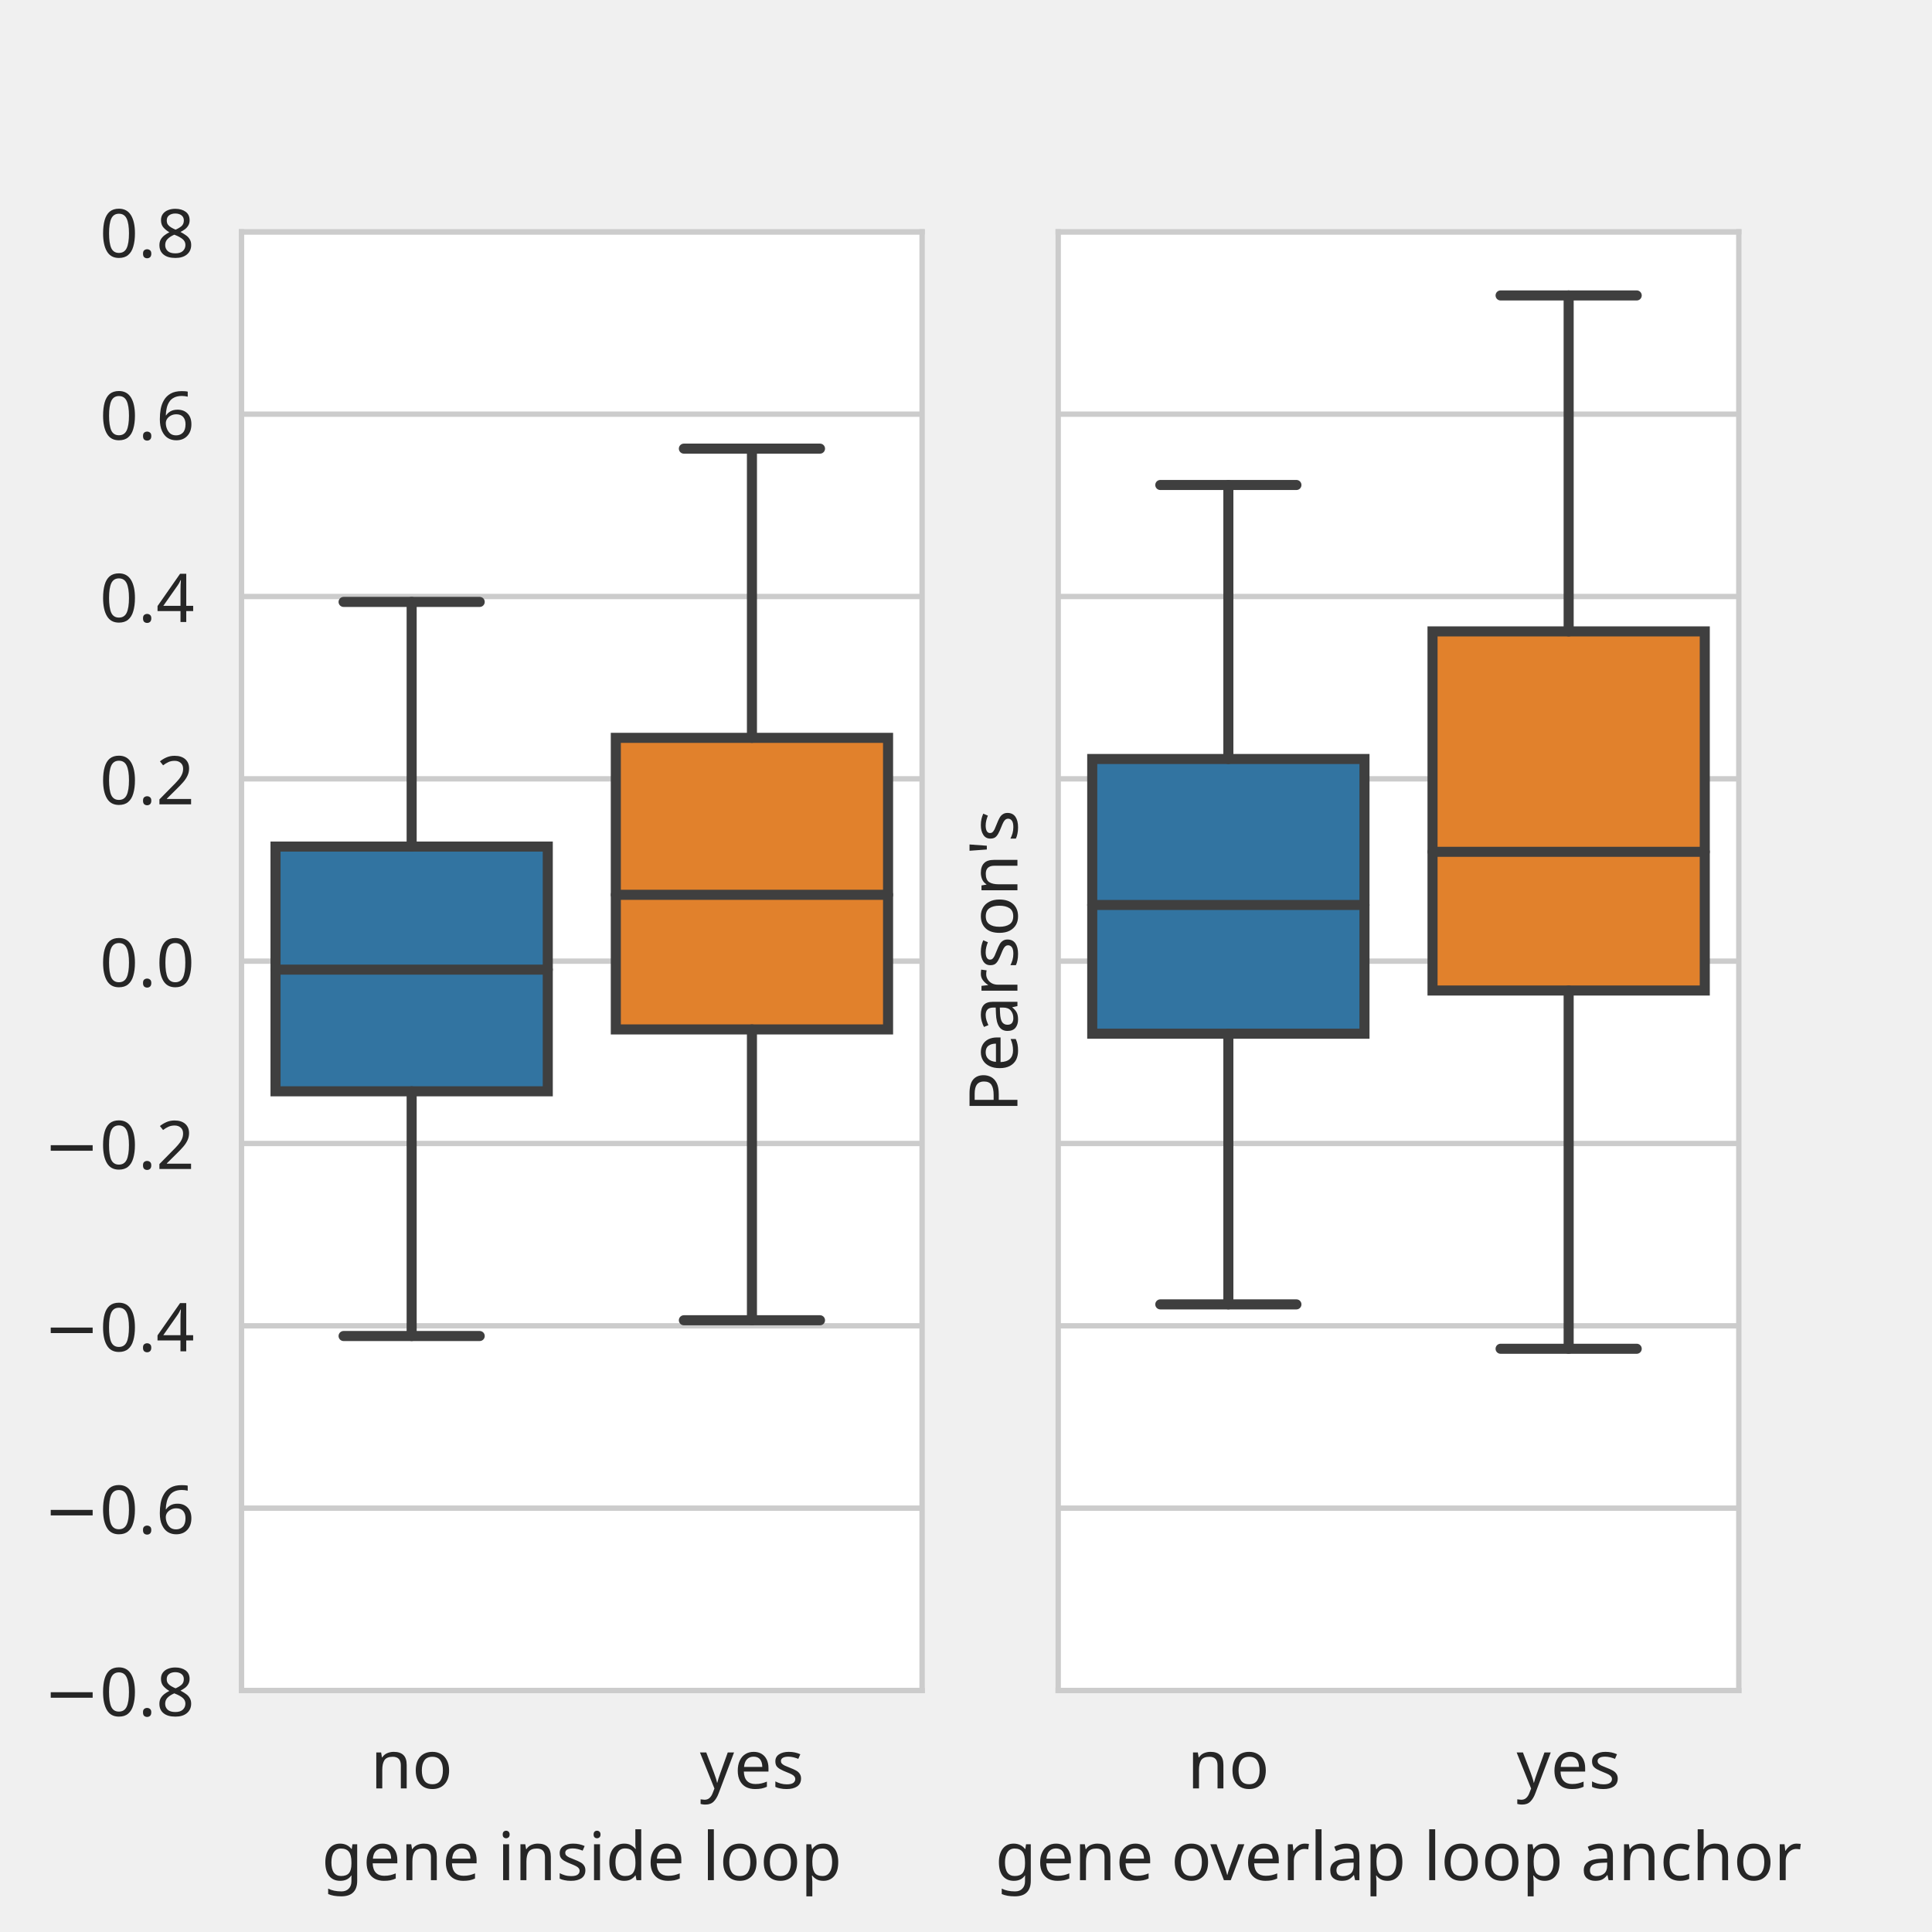
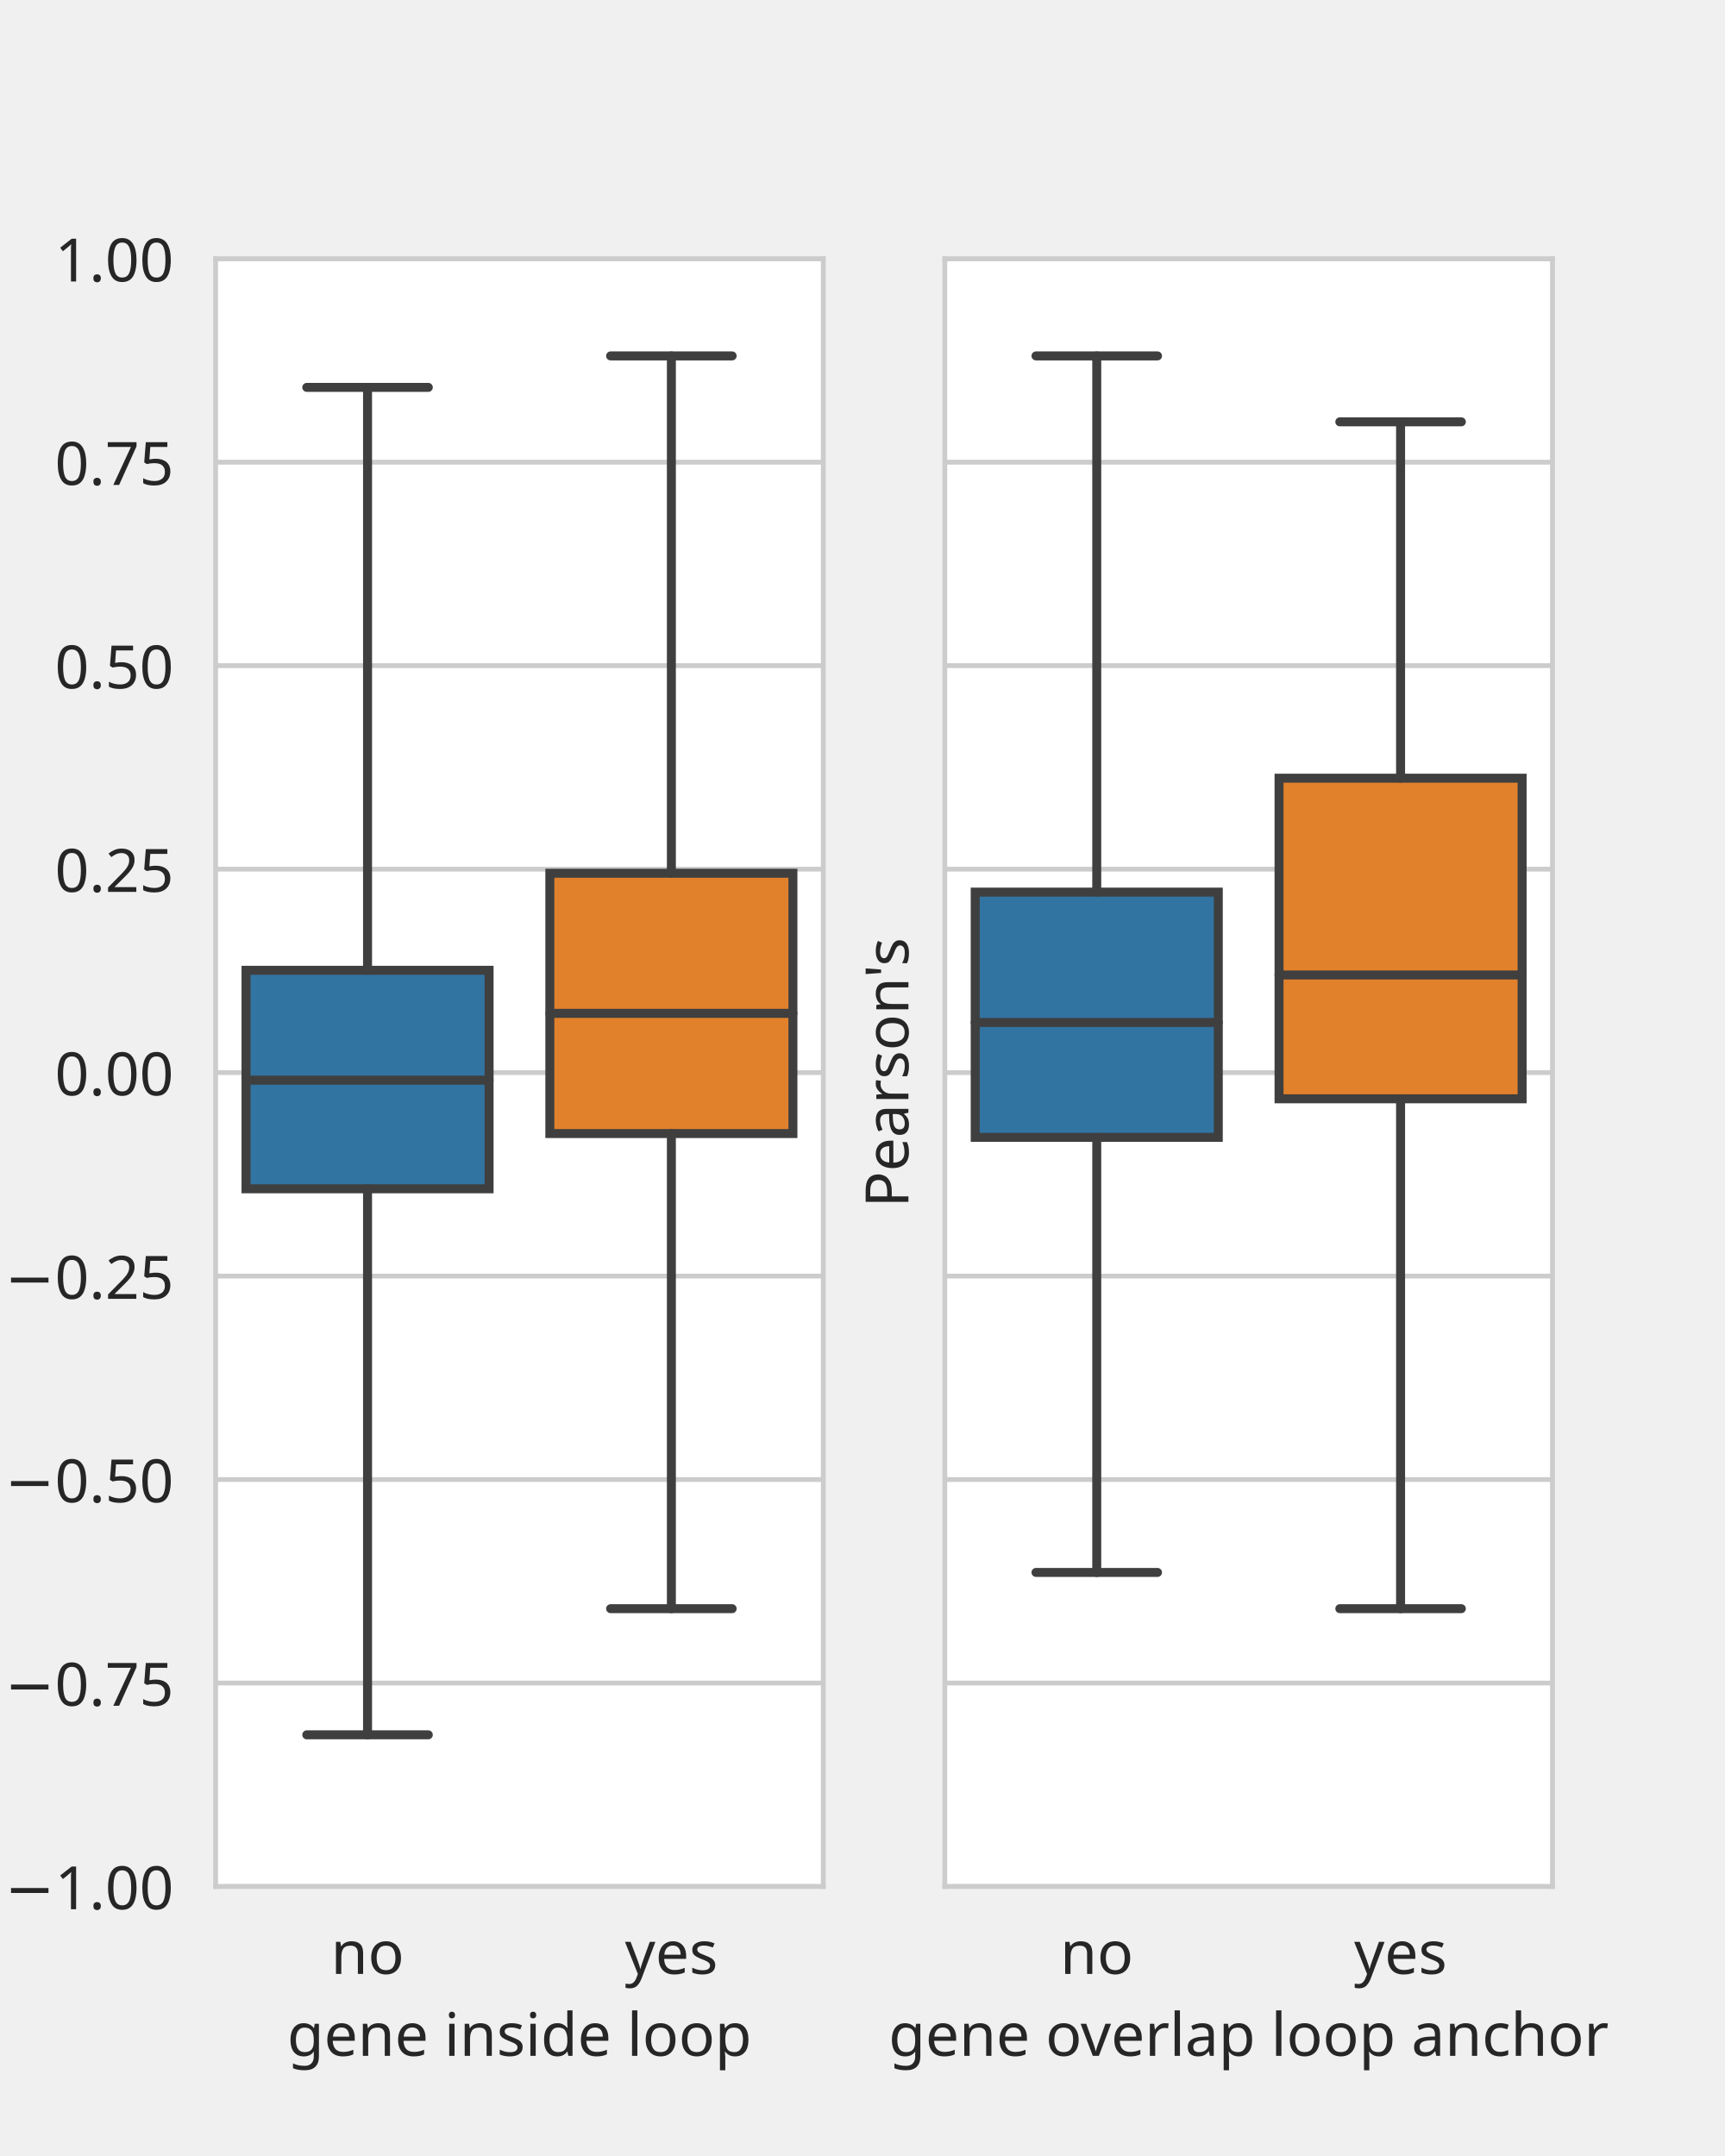
- <svg xmlns="http://www.w3.org/2000/svg" width="288pt" height="288pt" viewBox="0 0 288 288" version="1.1">
+ <svg xmlns="http://www.w3.org/2000/svg" width="288pt" height="360pt" viewBox="0 0 288 360" version="1.1">
  <defs>
    <style type="text/css">*{stroke-linejoin: round; stroke-linecap: butt}</style>
  </defs>
  <g id="figure_1">
    <g id="patch_1">
-       <path d="M 0 288  L 288 288  L 288 0  L 0 0  L 0 288  z " style="fill: none" />
+       <path d="M 0 360  L 288 360  L 288 0  L 0 0  L 0 360  z " style="fill: none" />
    </g>
    <g id="axes_1">
      <g id="patch_2">
-         <path d="M 36 252  L 137.455 252  L 137.455 34.56  L 36 34.56  z " style="fill: #ffffff" />
+         <path d="M 36 315  L 137.455 315  L 137.455 43.2  L 36 43.2  z " style="fill: #ffffff" />
      </g>
      <g id="matplotlib.axis_1">
        <g id="xtick_1">
          <g id="text_1">
-             <text style="fill: #262626; font: 10px 'sans-serif'; text-anchor: middle" x="61.364" y="266.598" transform="rotate(-0, 61.36364, 266.5984)">no</text>
+             <text style="fill: #262626; font: 10px 'sans-serif'; text-anchor: middle" x="61.364" y="329.598" transform="rotate(-0, 61.36364, 329.5984)">no</text>
          </g>
        </g>
        <g id="xtick_2">
          <g id="text_2">
-             <text style="fill: #262626; font: 10px 'sans-serif'; text-anchor: middle" x="112.091" y="266.598" transform="rotate(-0, 112.0909, 266.5984)">yes</text>
+             <text style="fill: #262626; font: 10px 'sans-serif'; text-anchor: middle" x="112.091" y="329.598" transform="rotate(-0, 112.0909, 329.5984)">yes</text>
          </g>
        </g>
        <g id="text_3">
-           <text style="fill: #262626; font: 10px 'sans-serif'; text-anchor: middle" x="86.727" y="280.277" transform="rotate(-0, 86.72727, 280.2766)">gene inside loop</text>
+           <text style="fill: #262626; font: 10px 'sans-serif'; text-anchor: middle" x="86.727" y="343.277" transform="rotate(-0, 86.72727, 343.2766)">gene inside loop</text>
        </g>
      </g>
      <g id="matplotlib.axis_2">
        <g id="ytick_1">
          <g id="line2d_1">
-             <path d="M 36 252  L 137.455 252  " clip-path="url(#pc5a349b983)" style="fill: none; stroke: #cccccc; stroke-width: 0.8; stroke-linecap: round" />
+             <path d="M 36 315  L 137.455 315  " clip-path="url(#pa588dd1f1d)" style="fill: none; stroke: #cccccc; stroke-width: 0.8; stroke-linecap: round" />
          </g>
          <g id="text_4">
-             <text style="fill: #262626; font: 10px 'sans-serif'; text-anchor: end" x="29" y="255.799" transform="rotate(-0, 29, 255.7992)">−0.8</text>
+             <text style="fill: #262626; font: 10px 'sans-serif'; text-anchor: end" x="29" y="318.799" transform="rotate(-0, 29, 318.7992)">−1.00</text>
          </g>
        </g>
        <g id="ytick_2">
          <g id="line2d_2">
-             <path d="M 36 224.82  L 137.455 224.82  " clip-path="url(#pc5a349b983)" style="fill: none; stroke: #cccccc; stroke-width: 0.8; stroke-linecap: round" />
+             <path d="M 36 281.025  L 137.455 281.025  " clip-path="url(#pa588dd1f1d)" style="fill: none; stroke: #cccccc; stroke-width: 0.8; stroke-linecap: round" />
          </g>
          <g id="text_5">
-             <text style="fill: #262626; font: 10px 'sans-serif'; text-anchor: end" x="29" y="228.619" transform="rotate(-0, 29, 228.6192)">−0.6</text>
+             <text style="fill: #262626; font: 10px 'sans-serif'; text-anchor: end" x="29" y="284.824" transform="rotate(-0, 29, 284.8242)">−0.75</text>
          </g>
        </g>
        <g id="ytick_3">
          <g id="line2d_3">
-             <path d="M 36 197.64  L 137.455 197.64  " clip-path="url(#pc5a349b983)" style="fill: none; stroke: #cccccc; stroke-width: 0.8; stroke-linecap: round" />
+             <path d="M 36 247.05  L 137.455 247.05  " clip-path="url(#pa588dd1f1d)" style="fill: none; stroke: #cccccc; stroke-width: 0.8; stroke-linecap: round" />
          </g>
          <g id="text_6">
-             <text style="fill: #262626; font: 10px 'sans-serif'; text-anchor: end" x="29" y="201.439" transform="rotate(-0, 29, 201.4392)">−0.4</text>
+             <text style="fill: #262626; font: 10px 'sans-serif'; text-anchor: end" x="29" y="250.849" transform="rotate(-0, 29, 250.8492)">−0.50</text>
          </g>
        </g>
        <g id="ytick_4">
          <g id="line2d_4">
-             <path d="M 36 170.46  L 137.455 170.46  " clip-path="url(#pc5a349b983)" style="fill: none; stroke: #cccccc; stroke-width: 0.8; stroke-linecap: round" />
+             <path d="M 36 213.075  L 137.455 213.075  " clip-path="url(#pa588dd1f1d)" style="fill: none; stroke: #cccccc; stroke-width: 0.8; stroke-linecap: round" />
          </g>
          <g id="text_7">
-             <text style="fill: #262626; font: 10px 'sans-serif'; text-anchor: end" x="29" y="174.259" transform="rotate(-0, 29, 174.2592)">−0.2</text>
+             <text style="fill: #262626; font: 10px 'sans-serif'; text-anchor: end" x="29" y="216.874" transform="rotate(-0, 29, 216.8742)">−0.25</text>
          </g>
        </g>
        <g id="ytick_5">
          <g id="line2d_5">
-             <path d="M 36 143.28  L 137.455 143.28  " clip-path="url(#pc5a349b983)" style="fill: none; stroke: #cccccc; stroke-width: 0.8; stroke-linecap: round" />
+             <path d="M 36 179.1  L 137.455 179.1  " clip-path="url(#pa588dd1f1d)" style="fill: none; stroke: #cccccc; stroke-width: 0.8; stroke-linecap: round" />
          </g>
          <g id="text_8">
-             <text style="fill: #262626; font: 10px 'sans-serif'; text-anchor: end" x="29" y="147.079" transform="rotate(-0, 29, 147.0792)">0.0</text>
+             <text style="fill: #262626; font: 10px 'sans-serif'; text-anchor: end" x="29" y="182.899" transform="rotate(-0, 29, 182.8992)">0.00</text>
          </g>
        </g>
        <g id="ytick_6">
          <g id="line2d_6">
-             <path d="M 36 116.1  L 137.455 116.1  " clip-path="url(#pc5a349b983)" style="fill: none; stroke: #cccccc; stroke-width: 0.8; stroke-linecap: round" />
+             <path d="M 36 145.125  L 137.455 145.125  " clip-path="url(#pa588dd1f1d)" style="fill: none; stroke: #cccccc; stroke-width: 0.8; stroke-linecap: round" />
          </g>
          <g id="text_9">
-             <text style="fill: #262626; font: 10px 'sans-serif'; text-anchor: end" x="29" y="119.899" transform="rotate(-0, 29, 119.8992)">0.2</text>
+             <text style="fill: #262626; font: 10px 'sans-serif'; text-anchor: end" x="29" y="148.924" transform="rotate(-0, 29, 148.9242)">0.25</text>
          </g>
        </g>
        <g id="ytick_7">
          <g id="line2d_7">
-             <path d="M 36 88.92  L 137.455 88.92  " clip-path="url(#pc5a349b983)" style="fill: none; stroke: #cccccc; stroke-width: 0.8; stroke-linecap: round" />
+             <path d="M 36 111.15  L 137.455 111.15  " clip-path="url(#pa588dd1f1d)" style="fill: none; stroke: #cccccc; stroke-width: 0.8; stroke-linecap: round" />
          </g>
          <g id="text_10">
-             <text style="fill: #262626; font: 10px 'sans-serif'; text-anchor: end" x="29" y="92.719" transform="rotate(-0, 29, 92.71922)">0.4</text>
+             <text style="fill: #262626; font: 10px 'sans-serif'; text-anchor: end" x="29" y="114.949" transform="rotate(-0, 29, 114.9492)">0.50</text>
          </g>
        </g>
        <g id="ytick_8">
          <g id="line2d_8">
-             <path d="M 36 61.74  L 137.455 61.74  " clip-path="url(#pc5a349b983)" style="fill: none; stroke: #cccccc; stroke-width: 0.8; stroke-linecap: round" />
+             <path d="M 36 77.175  L 137.455 77.175  " clip-path="url(#pa588dd1f1d)" style="fill: none; stroke: #cccccc; stroke-width: 0.8; stroke-linecap: round" />
          </g>
          <g id="text_11">
-             <text style="fill: #262626; font: 10px 'sans-serif'; text-anchor: end" x="29" y="65.539" transform="rotate(-0, 29, 65.53922)">0.6</text>
+             <text style="fill: #262626; font: 10px 'sans-serif'; text-anchor: end" x="29" y="80.974" transform="rotate(-0, 29, 80.97422)">0.75</text>
          </g>
        </g>
        <g id="ytick_9">
          <g id="line2d_9">
-             <path d="M 36 34.56  L 137.455 34.56  " clip-path="url(#pc5a349b983)" style="fill: none; stroke: #cccccc; stroke-width: 0.8; stroke-linecap: round" />
+             <path d="M 36 43.2  L 137.455 43.2  " clip-path="url(#pa588dd1f1d)" style="fill: none; stroke: #cccccc; stroke-width: 0.8; stroke-linecap: round" />
          </g>
          <g id="text_12">
-             <text style="fill: #262626; font: 10px 'sans-serif'; text-anchor: end" x="29" y="38.359" transform="rotate(-0, 29, 38.35922)">0.8</text>
+             <text style="fill: #262626; font: 10px 'sans-serif'; text-anchor: end" x="29" y="46.999" transform="rotate(-0, 29, 46.99922)">1.00</text>
          </g>
        </g>
        <g id="text_13">
-           <text style="fill: #262626; font: 10px 'sans-serif'; text-anchor: middle" x="-1.363" y="143.28" transform="rotate(-90, -1.3625, 143.28)">Pearson's</text>
+           <text style="fill: #262626; font: 10px 'sans-serif'; text-anchor: middle" x="-7.725" y="179.1" transform="rotate(-90, -7.725, 179.1)">Pearson's</text>
        </g>
      </g>
      <g id="patch_3">
-         <path d="M 41.073 162.679  L 81.655 162.679  L 81.655 126.196  L 41.073 126.196  L 41.073 162.679  z " clip-path="url(#pc5a349b983)" style="fill: #3274a1; stroke: #3f3f3f; stroke-width: 1.5; stroke-linejoin: miter" />
+         <path d="M 41.073 198.499  L 81.655 198.499  L 81.655 162.016  L 41.073 162.016  L 41.073 198.499  z " clip-path="url(#pa588dd1f1d)" style="fill: #3274a1; stroke: #3f3f3f; stroke-width: 1.5; stroke-linejoin: miter" />
      </g>
      <g id="patch_4">
-         <path d="M 91.8 153.455  L 132.382 153.455  L 132.382 109.99  L 91.8 109.99  L 91.8 153.455  z " clip-path="url(#pc5a349b983)" style="fill: #e1812c; stroke: #3f3f3f; stroke-width: 1.5; stroke-linejoin: miter" />
+         <path d="M 91.8 189.275  L 132.382 189.275  L 132.382 145.81  L 91.8 145.81  L 91.8 189.275  z " clip-path="url(#pa588dd1f1d)" style="fill: #e1812c; stroke: #3f3f3f; stroke-width: 1.5; stroke-linejoin: miter" />
      </g>
      <g id="line2d_10">
-         <path d="M 61.364 162.679  L 61.364 199.158  " clip-path="url(#pc5a349b983)" style="fill: none; stroke: #3f3f3f; stroke-width: 1.5; stroke-linecap: round" />
+         <path d="M 61.364 198.499  L 61.364 289.674  " clip-path="url(#pa588dd1f1d)" style="fill: none; stroke: #3f3f3f; stroke-width: 1.5; stroke-linecap: round" />
      </g>
      <g id="line2d_11">
-         <path d="M 61.364 126.196  L 61.364 89.726  " clip-path="url(#pc5a349b983)" style="fill: none; stroke: #3f3f3f; stroke-width: 1.5; stroke-linecap: round" />
+         <path d="M 61.364 162.016  L 61.364 64.683  " clip-path="url(#pa588dd1f1d)" style="fill: none; stroke: #3f3f3f; stroke-width: 1.5; stroke-linecap: round" />
      </g>
      <g id="line2d_12">
-         <path d="M 51.218 199.158  L 71.509 199.158  " clip-path="url(#pc5a349b983)" style="fill: none; stroke: #3f3f3f; stroke-width: 1.5; stroke-linecap: round" />
+         <path d="M 51.218 289.674  L 71.509 289.674  " clip-path="url(#pa588dd1f1d)" style="fill: none; stroke: #3f3f3f; stroke-width: 1.5; stroke-linecap: round" />
      </g>
      <g id="line2d_13">
-         <path d="M 51.218 89.726  L 71.509 89.726  " clip-path="url(#pc5a349b983)" style="fill: none; stroke: #3f3f3f; stroke-width: 1.5; stroke-linecap: round" />
+         <path d="M 51.218 64.683  L 71.509 64.683  " clip-path="url(#pa588dd1f1d)" style="fill: none; stroke: #3f3f3f; stroke-width: 1.5; stroke-linecap: round" />
      </g>
      <g id="line2d_14">
-         <path d="M 112.091 153.455  L 112.091 196.809  " clip-path="url(#pc5a349b983)" style="fill: none; stroke: #3f3f3f; stroke-width: 1.5; stroke-linecap: round" />
+         <path d="M 112.091 189.275  L 112.091 268.609  " clip-path="url(#pa588dd1f1d)" style="fill: none; stroke: #3f3f3f; stroke-width: 1.5; stroke-linecap: round" />
      </g>
      <g id="line2d_15">
-         <path d="M 112.091 109.99  L 112.091 66.877  " clip-path="url(#pc5a349b983)" style="fill: none; stroke: #3f3f3f; stroke-width: 1.5; stroke-linecap: round" />
+         <path d="M 112.091 145.81  L 112.091 59.428  " clip-path="url(#pa588dd1f1d)" style="fill: none; stroke: #3f3f3f; stroke-width: 1.5; stroke-linecap: round" />
      </g>
      <g id="line2d_16">
-         <path d="M 101.945 196.809  L 122.236 196.809  " clip-path="url(#pc5a349b983)" style="fill: none; stroke: #3f3f3f; stroke-width: 1.5; stroke-linecap: round" />
+         <path d="M 101.945 268.609  L 122.236 268.609  " clip-path="url(#pa588dd1f1d)" style="fill: none; stroke: #3f3f3f; stroke-width: 1.5; stroke-linecap: round" />
      </g>
      <g id="line2d_17">
-         <path d="M 101.945 66.877  L 122.236 66.877  " clip-path="url(#pc5a349b983)" style="fill: none; stroke: #3f3f3f; stroke-width: 1.5; stroke-linecap: round" />
+         <path d="M 101.945 59.428  L 122.236 59.428  " clip-path="url(#pa588dd1f1d)" style="fill: none; stroke: #3f3f3f; stroke-width: 1.5; stroke-linecap: round" />
      </g>
      <g id="line2d_18">
-         <path d="M 41.073 144.54  L 81.655 144.54  " clip-path="url(#pc5a349b983)" style="fill: none; stroke: #3f3f3f; stroke-width: 1.5; stroke-linecap: round" />
+         <path d="M 41.073 180.36  L 81.655 180.36  " clip-path="url(#pa588dd1f1d)" style="fill: none; stroke: #3f3f3f; stroke-width: 1.5; stroke-linecap: round" />
      </g>
      <g id="line2d_19">
-         <path d="M 91.8 133.385  L 132.382 133.385  " clip-path="url(#pc5a349b983)" style="fill: none; stroke: #3f3f3f; stroke-width: 1.5; stroke-linecap: round" />
+         <path d="M 91.8 169.205  L 132.382 169.205  " clip-path="url(#pa588dd1f1d)" style="fill: none; stroke: #3f3f3f; stroke-width: 1.5; stroke-linecap: round" />
      </g>
      <g id="patch_5">
-         <path d="M 36 252  L 36 34.56  " style="fill: none; stroke: #cccccc; stroke-width: 0.8; stroke-linejoin: miter; stroke-linecap: square" />
+         <path d="M 36 315  L 36 43.2  " style="fill: none; stroke: #cccccc; stroke-width: 0.8; stroke-linejoin: miter; stroke-linecap: square" />
      </g>
      <g id="patch_6">
-         <path d="M 137.455 252  L 137.455 34.56  " style="fill: none; stroke: #cccccc; stroke-width: 0.8; stroke-linejoin: miter; stroke-linecap: square" />
+         <path d="M 137.455 315  L 137.455 43.2  " style="fill: none; stroke: #cccccc; stroke-width: 0.8; stroke-linejoin: miter; stroke-linecap: square" />
      </g>
      <g id="patch_7">
-         <path d="M 36 252  L 137.455 252  " style="fill: none; stroke: #cccccc; stroke-width: 0.8; stroke-linejoin: miter; stroke-linecap: square" />
+         <path d="M 36 315  L 137.455 315  " style="fill: none; stroke: #cccccc; stroke-width: 0.8; stroke-linejoin: miter; stroke-linecap: square" />
      </g>
      <g id="patch_8">
-         <path d="M 36 34.56  L 137.455 34.56  " style="fill: none; stroke: #cccccc; stroke-width: 0.8; stroke-linejoin: miter; stroke-linecap: square" />
+         <path d="M 36 43.2  L 137.455 43.2  " style="fill: none; stroke: #cccccc; stroke-width: 0.8; stroke-linejoin: miter; stroke-linecap: square" />
      </g>
    </g>
    <g id="axes_2">
      <g id="patch_9">
-         <path d="M 157.745 252  L 259.2 252  L 259.2 34.56  L 157.745 34.56  z " style="fill: #ffffff" />
+         <path d="M 157.745 315  L 259.2 315  L 259.2 43.2  L 157.745 43.2  z " style="fill: #ffffff" />
      </g>
      <g id="matplotlib.axis_3">
        <g id="xtick_3">
          <g id="text_14">
-             <text style="fill: #262626; font: 10px 'sans-serif'; text-anchor: middle" x="183.109" y="266.598" transform="rotate(-0, 183.1091, 266.5984)">no</text>
+             <text style="fill: #262626; font: 10px 'sans-serif'; text-anchor: middle" x="183.109" y="329.598" transform="rotate(-0, 183.1091, 329.5984)">no</text>
          </g>
        </g>
        <g id="xtick_4">
          <g id="text_15">
-             <text style="fill: #262626; font: 10px 'sans-serif'; text-anchor: middle" x="233.836" y="266.598" transform="rotate(-0, 233.8364, 266.5984)">yes</text>
+             <text style="fill: #262626; font: 10px 'sans-serif'; text-anchor: middle" x="233.836" y="329.598" transform="rotate(-0, 233.8364, 329.5984)">yes</text>
          </g>
        </g>
        <g id="text_16">
-           <text style="fill: #262626; font: 10px 'sans-serif'; text-anchor: middle" x="208.473" y="280.277" transform="rotate(-0, 208.4727, 280.2766)">gene overlap loop anchor</text>
+           <text style="fill: #262626; font: 10px 'sans-serif'; text-anchor: middle" x="208.473" y="343.277" transform="rotate(-0, 208.4727, 343.2766)">gene overlap loop anchor</text>
        </g>
      </g>
      <g id="matplotlib.axis_4">
        <g id="ytick_10">
          <g id="line2d_20">
-             <path d="M 157.745 252  L 259.2 252  " clip-path="url(#pf2e05f8881)" style="fill: none; stroke: #cccccc; stroke-width: 0.8; stroke-linecap: round" />
+             <path d="M 157.745 315  L 259.2 315  " clip-path="url(#pbeebafe17c)" style="fill: none; stroke: #cccccc; stroke-width: 0.8; stroke-linecap: round" />
          </g>
        </g>
        <g id="ytick_11">
          <g id="line2d_21">
-             <path d="M 157.745 224.82  L 259.2 224.82  " clip-path="url(#pf2e05f8881)" style="fill: none; stroke: #cccccc; stroke-width: 0.8; stroke-linecap: round" />
+             <path d="M 157.745 281.025  L 259.2 281.025  " clip-path="url(#pbeebafe17c)" style="fill: none; stroke: #cccccc; stroke-width: 0.8; stroke-linecap: round" />
          </g>
        </g>
        <g id="ytick_12">
          <g id="line2d_22">
-             <path d="M 157.745 197.64  L 259.2 197.64  " clip-path="url(#pf2e05f8881)" style="fill: none; stroke: #cccccc; stroke-width: 0.8; stroke-linecap: round" />
+             <path d="M 157.745 247.05  L 259.2 247.05  " clip-path="url(#pbeebafe17c)" style="fill: none; stroke: #cccccc; stroke-width: 0.8; stroke-linecap: round" />
          </g>
        </g>
        <g id="ytick_13">
          <g id="line2d_23">
-             <path d="M 157.745 170.46  L 259.2 170.46  " clip-path="url(#pf2e05f8881)" style="fill: none; stroke: #cccccc; stroke-width: 0.8; stroke-linecap: round" />
+             <path d="M 157.745 213.075  L 259.2 213.075  " clip-path="url(#pbeebafe17c)" style="fill: none; stroke: #cccccc; stroke-width: 0.8; stroke-linecap: round" />
          </g>
        </g>
        <g id="ytick_14">
          <g id="line2d_24">
-             <path d="M 157.745 143.28  L 259.2 143.28  " clip-path="url(#pf2e05f8881)" style="fill: none; stroke: #cccccc; stroke-width: 0.8; stroke-linecap: round" />
+             <path d="M 157.745 179.1  L 259.2 179.1  " clip-path="url(#pbeebafe17c)" style="fill: none; stroke: #cccccc; stroke-width: 0.8; stroke-linecap: round" />
          </g>
        </g>
        <g id="ytick_15">
          <g id="line2d_25">
-             <path d="M 157.745 116.1  L 259.2 116.1  " clip-path="url(#pf2e05f8881)" style="fill: none; stroke: #cccccc; stroke-width: 0.8; stroke-linecap: round" />
+             <path d="M 157.745 145.125  L 259.2 145.125  " clip-path="url(#pbeebafe17c)" style="fill: none; stroke: #cccccc; stroke-width: 0.8; stroke-linecap: round" />
          </g>
        </g>
        <g id="ytick_16">
          <g id="line2d_26">
-             <path d="M 157.745 88.92  L 259.2 88.92  " clip-path="url(#pf2e05f8881)" style="fill: none; stroke: #cccccc; stroke-width: 0.8; stroke-linecap: round" />
+             <path d="M 157.745 111.15  L 259.2 111.15  " clip-path="url(#pbeebafe17c)" style="fill: none; stroke: #cccccc; stroke-width: 0.8; stroke-linecap: round" />
          </g>
        </g>
        <g id="ytick_17">
          <g id="line2d_27">
-             <path d="M 157.745 61.74  L 259.2 61.74  " clip-path="url(#pf2e05f8881)" style="fill: none; stroke: #cccccc; stroke-width: 0.8; stroke-linecap: round" />
+             <path d="M 157.745 77.175  L 259.2 77.175  " clip-path="url(#pbeebafe17c)" style="fill: none; stroke: #cccccc; stroke-width: 0.8; stroke-linecap: round" />
          </g>
        </g>
        <g id="ytick_18">
          <g id="line2d_28">
-             <path d="M 157.745 34.56  L 259.2 34.56  " clip-path="url(#pf2e05f8881)" style="fill: none; stroke: #cccccc; stroke-width: 0.8; stroke-linecap: round" />
+             <path d="M 157.745 43.2  L 259.2 43.2  " clip-path="url(#pbeebafe17c)" style="fill: none; stroke: #cccccc; stroke-width: 0.8; stroke-linecap: round" />
          </g>
        </g>
        <g id="text_17">
-           <text style="fill: #262626; font: 10px 'sans-serif'; text-anchor: middle" x="151.666" y="143.28" transform="rotate(-90, 151.6658, 143.28)">Pearson's</text>
+           <text style="fill: #262626; font: 10px 'sans-serif'; text-anchor: middle" x="151.666" y="179.1" transform="rotate(-90, 151.6658, 179.1)">Pearson's</text>
        </g>
      </g>
      <g id="patch_10">
-         <path d="M 162.818 154.093  L 203.4 154.093  L 203.4 113.143  L 162.818 113.143  L 162.818 154.093  z " clip-path="url(#pf2e05f8881)" style="fill: #3274a1; stroke: #3f3f3f; stroke-width: 1.5; stroke-linejoin: miter" />
+         <path d="M 162.818 189.913  L 203.4 189.913  L 203.4 148.963  L 162.818 148.963  L 162.818 189.913  z " clip-path="url(#pbeebafe17c)" style="fill: #3274a1; stroke: #3f3f3f; stroke-width: 1.5; stroke-linejoin: miter" />
      </g>
      <g id="patch_11">
-         <path d="M 213.545 147.654  L 254.127 147.654  L 254.127 94.121  L 213.545 94.121  L 213.545 147.654  z " clip-path="url(#pf2e05f8881)" style="fill: #e1812c; stroke: #3f3f3f; stroke-width: 1.5; stroke-linejoin: miter" />
+         <path d="M 213.545 183.474  L 254.127 183.474  L 254.127 129.941  L 213.545 129.941  L 213.545 183.474  z " clip-path="url(#pbeebafe17c)" style="fill: #e1812c; stroke: #3f3f3f; stroke-width: 1.5; stroke-linejoin: miter" />
      </g>
      <g id="line2d_29">
-         <path d="M 183.109 154.093  L 183.109 194.442  " clip-path="url(#pf2e05f8881)" style="fill: none; stroke: #3f3f3f; stroke-width: 1.5; stroke-linecap: round" />
+         <path d="M 183.109 189.913  L 183.109 262.558  " clip-path="url(#pbeebafe17c)" style="fill: none; stroke: #3f3f3f; stroke-width: 1.5; stroke-linecap: round" />
      </g>
      <g id="line2d_30">
-         <path d="M 183.109 113.143  L 183.109 72.296  " clip-path="url(#pf2e05f8881)" style="fill: none; stroke: #3f3f3f; stroke-width: 1.5; stroke-linecap: round" />
+         <path d="M 183.109 148.963  L 183.109 59.428  " clip-path="url(#pbeebafe17c)" style="fill: none; stroke: #3f3f3f; stroke-width: 1.5; stroke-linecap: round" />
      </g>
      <g id="line2d_31">
-         <path d="M 172.964 194.442  L 193.255 194.442  " clip-path="url(#pf2e05f8881)" style="fill: none; stroke: #3f3f3f; stroke-width: 1.5; stroke-linecap: round" />
+         <path d="M 172.964 262.558  L 193.255 262.558  " clip-path="url(#pbeebafe17c)" style="fill: none; stroke: #3f3f3f; stroke-width: 1.5; stroke-linecap: round" />
      </g>
      <g id="line2d_32">
-         <path d="M 172.964 72.296  L 193.255 72.296  " clip-path="url(#pf2e05f8881)" style="fill: none; stroke: #3f3f3f; stroke-width: 1.5; stroke-linecap: round" />
+         <path d="M 172.964 59.428  L 193.255 59.428  " clip-path="url(#pbeebafe17c)" style="fill: none; stroke: #3f3f3f; stroke-width: 1.5; stroke-linecap: round" />
      </g>
      <g id="line2d_33">
-         <path d="M 233.836 147.654  L 233.836 201.057  " clip-path="url(#pf2e05f8881)" style="fill: none; stroke: #3f3f3f; stroke-width: 1.5; stroke-linecap: round" />
+         <path d="M 233.836 183.474  L 233.836 268.609  " clip-path="url(#pbeebafe17c)" style="fill: none; stroke: #3f3f3f; stroke-width: 1.5; stroke-linecap: round" />
      </g>
      <g id="line2d_34">
-         <path d="M 233.836 94.121  L 233.836 44.041  " clip-path="url(#pf2e05f8881)" style="fill: none; stroke: #3f3f3f; stroke-width: 1.5; stroke-linecap: round" />
+         <path d="M 233.836 129.941  L 233.836 70.437  " clip-path="url(#pbeebafe17c)" style="fill: none; stroke: #3f3f3f; stroke-width: 1.5; stroke-linecap: round" />
      </g>
      <g id="line2d_35">
-         <path d="M 223.691 201.057  L 243.982 201.057  " clip-path="url(#pf2e05f8881)" style="fill: none; stroke: #3f3f3f; stroke-width: 1.5; stroke-linecap: round" />
+         <path d="M 223.691 268.609  L 243.982 268.609  " clip-path="url(#pbeebafe17c)" style="fill: none; stroke: #3f3f3f; stroke-width: 1.5; stroke-linecap: round" />
      </g>
      <g id="line2d_36">
-         <path d="M 223.691 44.041  L 243.982 44.041  " clip-path="url(#pf2e05f8881)" style="fill: none; stroke: #3f3f3f; stroke-width: 1.5; stroke-linecap: round" />
+         <path d="M 223.691 70.437  L 243.982 70.437  " clip-path="url(#pbeebafe17c)" style="fill: none; stroke: #3f3f3f; stroke-width: 1.5; stroke-linecap: round" />
      </g>
      <g id="line2d_37">
-         <path d="M 162.818 134.904  L 203.4 134.904  " clip-path="url(#pf2e05f8881)" style="fill: none; stroke: #3f3f3f; stroke-width: 1.5; stroke-linecap: round" />
+         <path d="M 162.818 170.724  L 203.4 170.724  " clip-path="url(#pbeebafe17c)" style="fill: none; stroke: #3f3f3f; stroke-width: 1.5; stroke-linecap: round" />
      </g>
      <g id="line2d_38">
-         <path d="M 213.545 126.976  L 254.127 126.976  " clip-path="url(#pf2e05f8881)" style="fill: none; stroke: #3f3f3f; stroke-width: 1.5; stroke-linecap: round" />
+         <path d="M 213.545 162.796  L 254.127 162.796  " clip-path="url(#pbeebafe17c)" style="fill: none; stroke: #3f3f3f; stroke-width: 1.5; stroke-linecap: round" />
      </g>
      <g id="patch_12">
-         <path d="M 157.745 252  L 157.745 34.56  " style="fill: none; stroke: #cccccc; stroke-width: 0.8; stroke-linejoin: miter; stroke-linecap: square" />
+         <path d="M 157.745 315  L 157.745 43.2  " style="fill: none; stroke: #cccccc; stroke-width: 0.8; stroke-linejoin: miter; stroke-linecap: square" />
      </g>
      <g id="patch_13">
-         <path d="M 259.2 252  L 259.2 34.56  " style="fill: none; stroke: #cccccc; stroke-width: 0.8; stroke-linejoin: miter; stroke-linecap: square" />
+         <path d="M 259.2 315  L 259.2 43.2  " style="fill: none; stroke: #cccccc; stroke-width: 0.8; stroke-linejoin: miter; stroke-linecap: square" />
      </g>
      <g id="patch_14">
-         <path d="M 157.745 252  L 259.2 252  " style="fill: none; stroke: #cccccc; stroke-width: 0.8; stroke-linejoin: miter; stroke-linecap: square" />
+         <path d="M 157.745 315  L 259.2 315  " style="fill: none; stroke: #cccccc; stroke-width: 0.8; stroke-linejoin: miter; stroke-linecap: square" />
      </g>
      <g id="patch_15">
-         <path d="M 157.745 34.56  L 259.2 34.56  " style="fill: none; stroke: #cccccc; stroke-width: 0.8; stroke-linejoin: miter; stroke-linecap: square" />
+         <path d="M 157.745 43.2  L 259.2 43.2  " style="fill: none; stroke: #cccccc; stroke-width: 0.8; stroke-linejoin: miter; stroke-linecap: square" />
      </g>
    </g>
  </g>
  <defs>
-     <clipPath id="pc5a349b983">
-       <rect x="36" y="34.56" width="101.455" height="217.44" />
+     <clipPath id="pa588dd1f1d">
+       <rect x="36" y="43.2" width="101.455" height="271.8" />
    </clipPath>
-     <clipPath id="pf2e05f8881">
-       <rect x="157.745" y="34.56" width="101.455" height="217.44" />
+     <clipPath id="pbeebafe17c">
+       <rect x="157.745" y="43.2" width="101.455" height="271.8" />
    </clipPath>
  </defs>
</svg>
